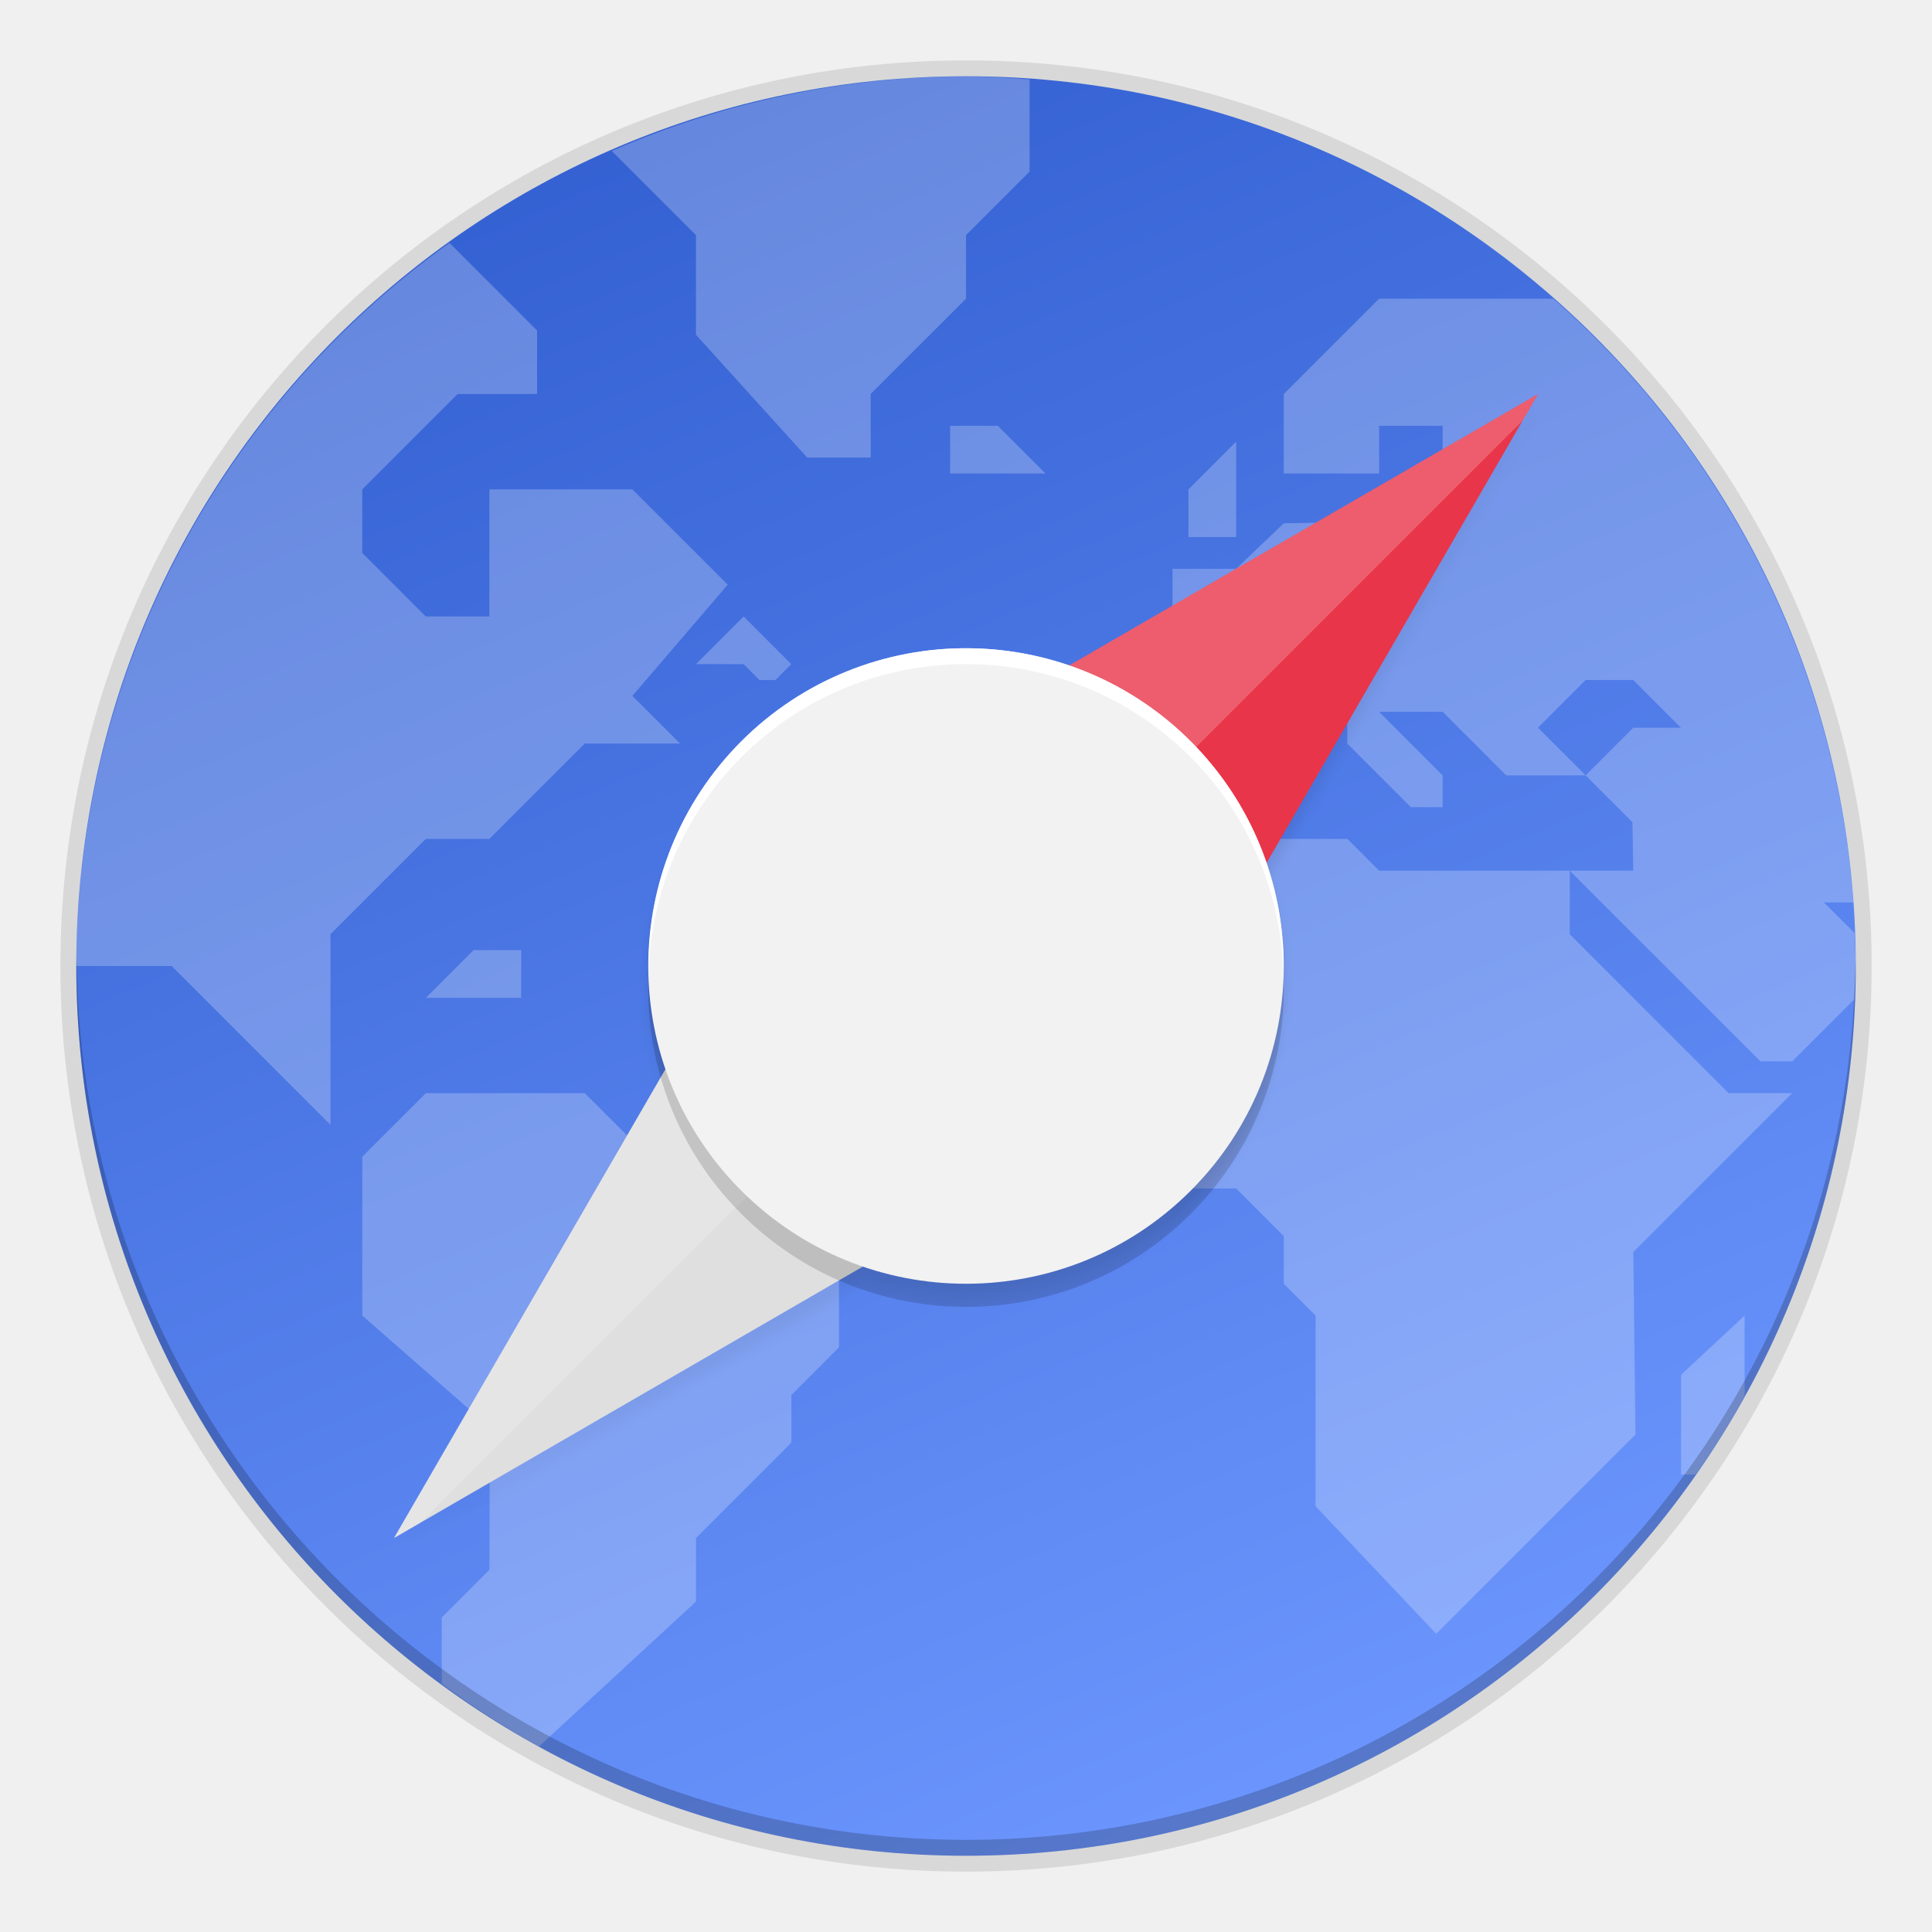
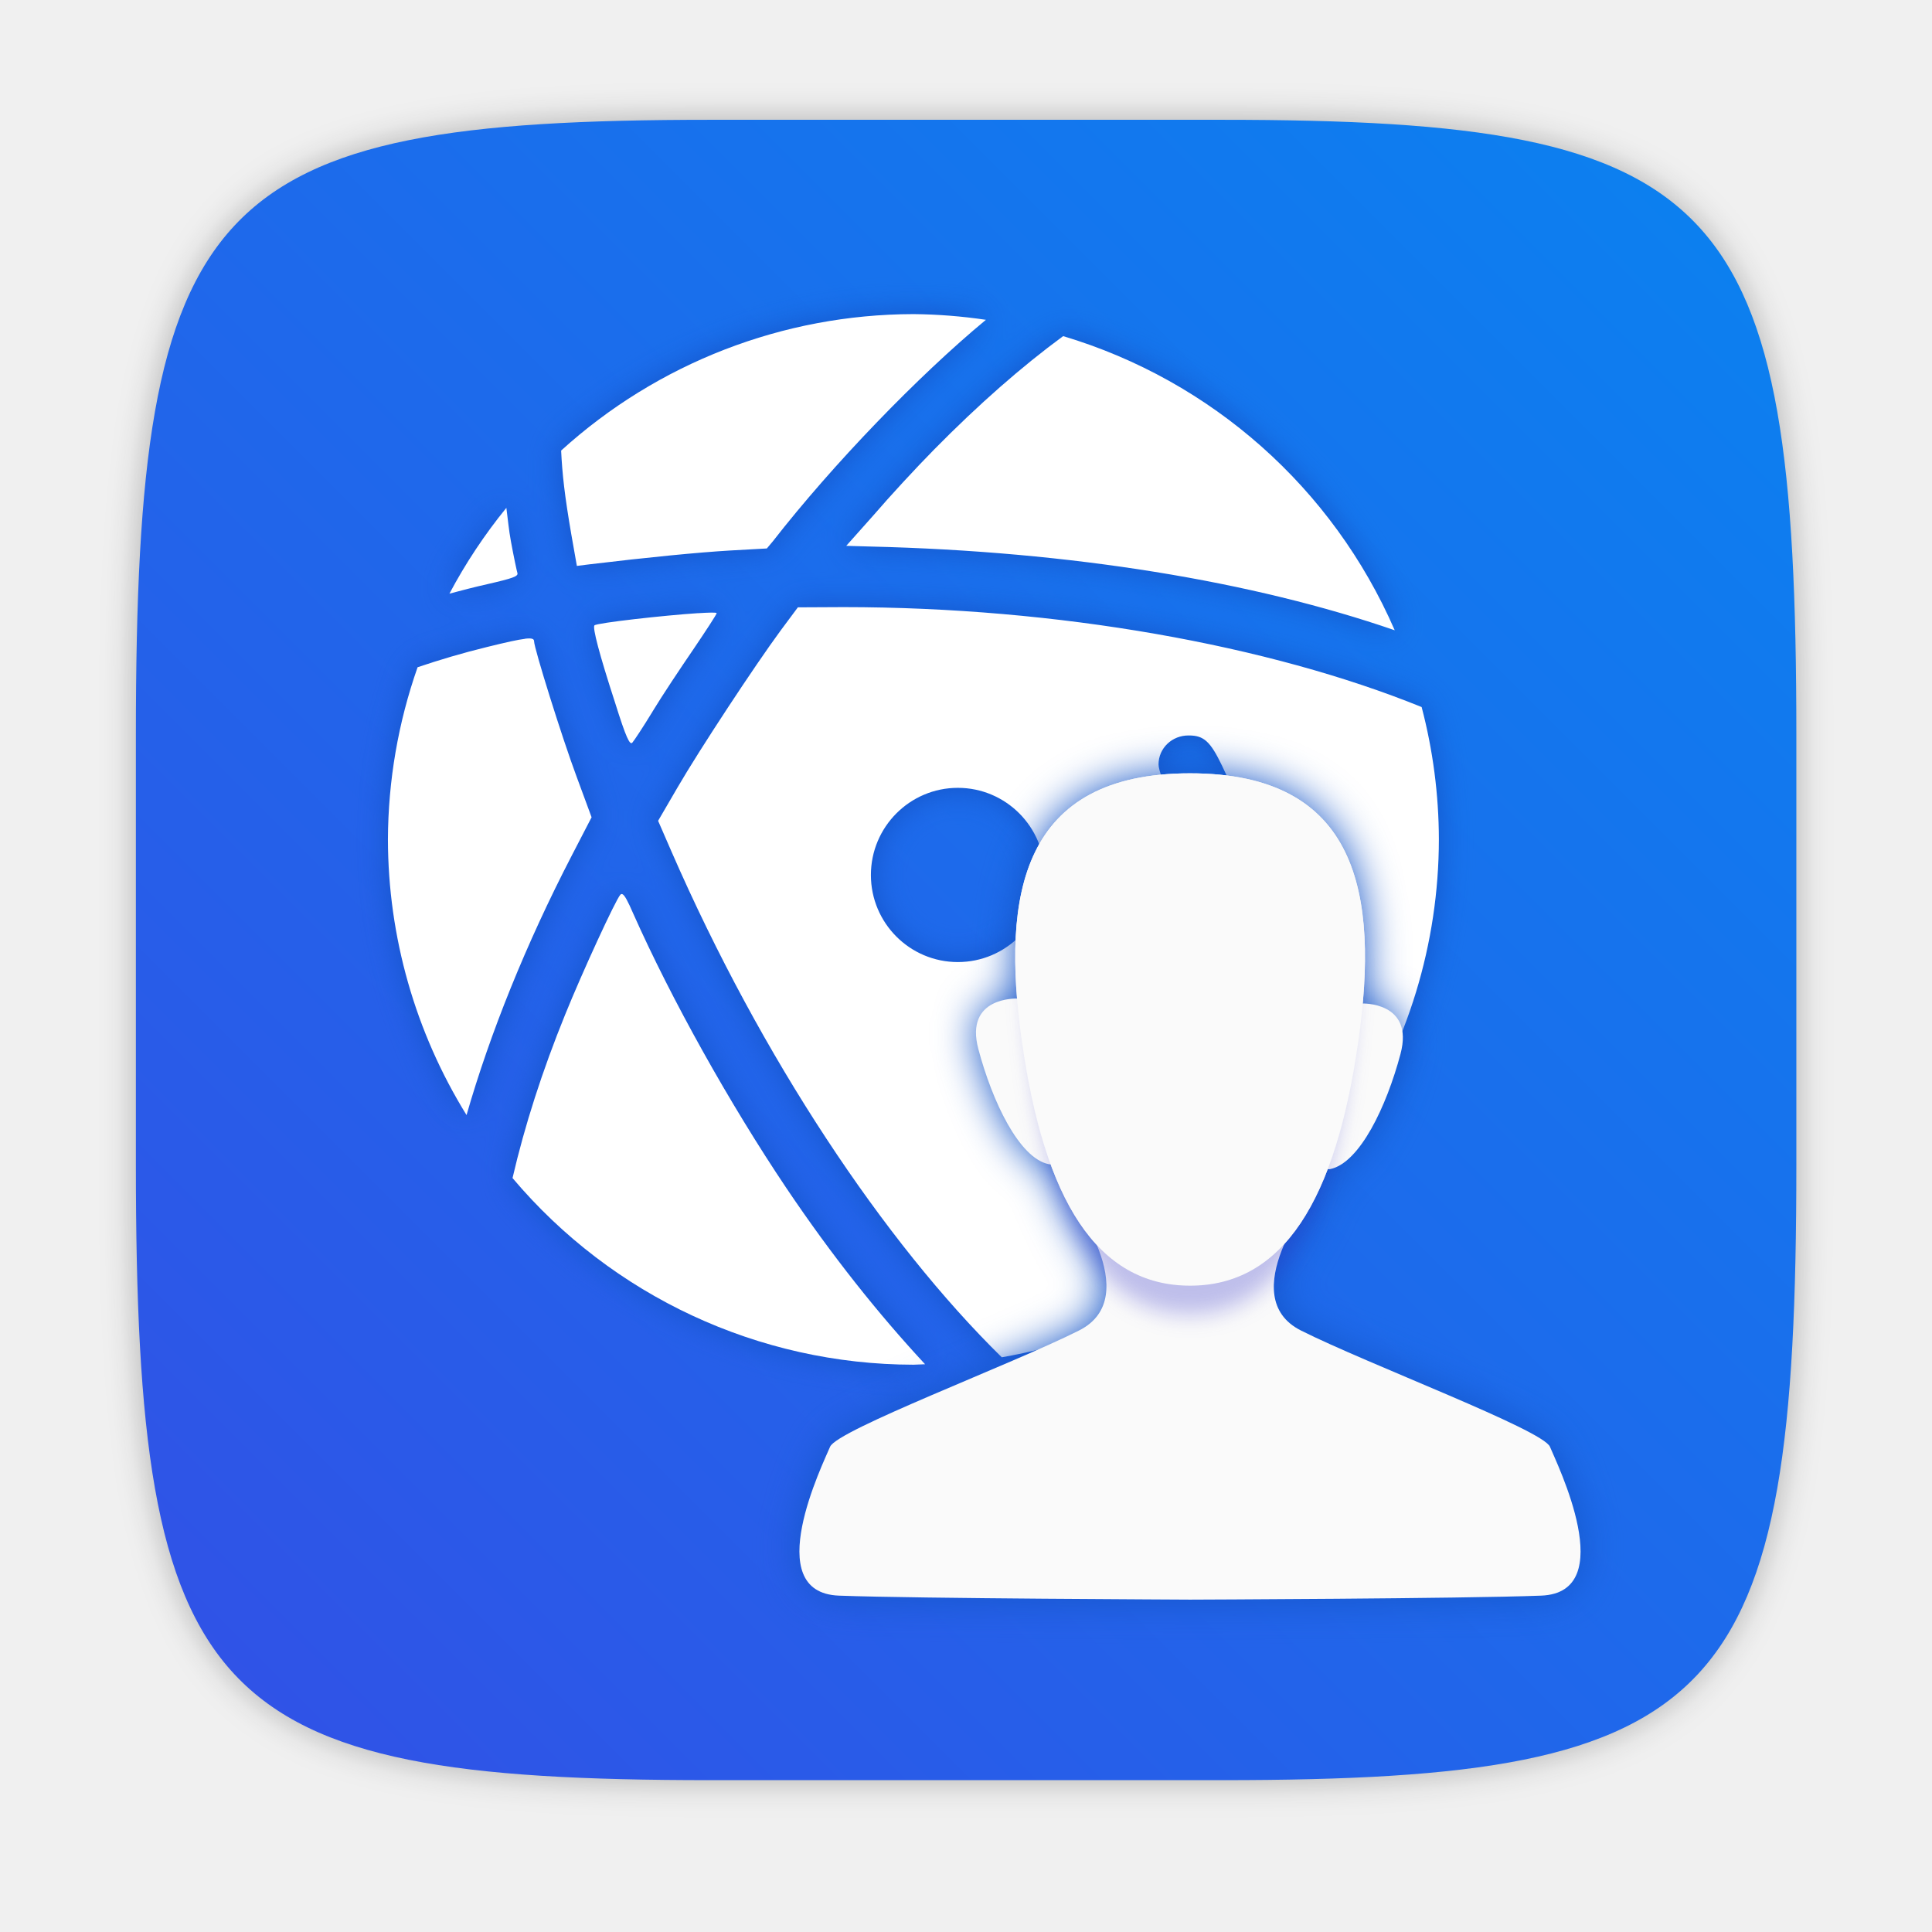
- <svg xmlns="http://www.w3.org/2000/svg" width="64" height="64" version="1.1">
+ <svg xmlns="http://www.w3.org/2000/svg" width="64" height="64" version="1.1" viewBox="0 0 16.933 16.933">
  <defs>
-     <filter id="e" x="-.012" y="-.012" width="1.024" height="1.024" color-interpolation-filters="sRGB">
-       <feGaussianBlur stdDeviation="0.72" />
+     <filter id="filter2761" x="-.024" y="-.024" width="1.048" height="1.048" color-interpolation-filters="sRGB">
+       <feGaussianBlur stdDeviation="0.146" />
    </filter>
-     <linearGradient id="c" x1="104" x2="200" y1="44" y2="268" gradientTransform="matrix(.26316 0 0 .26316 -8.0001 -9.0517)" gradientUnits="userSpaceOnUse">
-       <stop stop-color="#325fd1" offset="0" />
-       <stop stop-color="#6e98ff" offset="1" />
-     </linearGradient>
-     <linearGradient id="a" x1="152" x2="152" y1="236" y2="76" gradientTransform="translate(-13.153,-113.86)" gradientUnits="userSpaceOnUse">
-       <stop stop-opacity="0" offset="0" />
-       <stop offset=".515" />
-       <stop stop-opacity="0" offset="1" />
+     <filter id="filter847" x="-.036" y="-.036" width="1.072" height="1.072" color-interpolation-filters="sRGB">
+       <feGaussianBlur stdDeviation="0.165" />
+     </filter>
+     <filter id="filter871" x="-.074" y="-.05" width="1.148" height="1.101" color-interpolation-filters="sRGB">
+       <feGaussianBlur stdDeviation="0.127" />
+     </filter>
+     <filter id="filter956" x="-.062" y="-.058" width="1.123" height="1.117" color-interpolation-filters="sRGB">
+       <feGaussianBlur stdDeviation="0.237" />
+     </filter>
+     <style type="text/css" />
+     <linearGradient id="linearGradient2645-3-6" x1="15.752" x2="1.393" y1="281.24" y2="295.6" gradientTransform="translate(-.13101 -280.07)" gradientUnits="userSpaceOnUse">
+       <stop stop-color="#0a82f0" offset="0" />
+       <stop stop-color="#3250e6" offset="1" />
    </linearGradient>
  </defs>
-   <g stroke-width=".263">
-     <circle cx="32.001" cy="32" r="30" enable-background="new" opacity=".1" />
-     <circle cx="32.001" cy="32" r="29.474" enable-background="new" fill="url(#c)" />
-     <path d="m32.001 2.526a29.474 29.474 0 0 0-11.735 2.475l2.788 2.788v3.3l3.684 4.068h2.105v-2.105l3.158-3.158v-2.105l2.105-2.105v-3.053a29.474 29.474 0 0 0-2.105-0.105zm-17.111 5.521a29.474 29.474 0 0 0-12.363 23.953h3.158l5.263 5.263v-6.316l3.158-3.158h2.105l3.158-3.158h3.158l-1.579-1.579 3.158-3.684-3.158-3.158h-4.737v4.211h-2.105l-2.105-2.105v-2.105l3.158-3.158h2.632v-2.105zm30.795 1.848-3.158 3.158v2.632h3.158v-1.579h2.105v2.105l-1.053 1.053-4.211 0.071-1.579 1.508h-2.105v2.105l-1.579 1.579v3.158h3.158l2.105-2.105h2.105v1.053l2.105 2.105h1.053v-1.053l-2.105-2.105h2.105l2.105 2.105h2.632l-1.579-1.579 1.579-1.579h1.579l1.579 1.579h-1.579l-1.579 1.579 1.55 1.55 0.029 1.608h-2.105l6.316 6.316h1.053l2.05-2.05a29.474 29.474 0 0 0 0.056-1.108 29.474 29.474 0 0 0-0.039-1.091l-1.014-1.014h0.976a29.474 29.474 0 0 0-9.94-20zm6.316 18.948h-6.316l-1.053-1.053h-6.316l-3.684 3.684v5.263l2.632 2.632h3.684l1.579 1.579v1.579l1.053 1.053v6.316l3.997 4.225 6.6-6.601-0.071-6.046 5.263-5.263h-2.105l-5.263-5.263zm-20.526-14.737v1.579h3.158l-1.579-1.579zm9.474 0.526-1.579 1.579v1.579h1.579zm-16.316 5.79-1.579 1.579h1.579l0.526 0.526h0.526l0.526-0.526zm-8.947 11.053-1.579 1.579h3.158v-1.579zm-1.579 4.737-2.105 2.105v5.263l4.225 3.702-0.014 4.719-1.579 1.579v2.195a29.474 29.474 0 0 0 3.22 2.081l5.202-4.802v-2.105l3.158-3.158v-1.579l1.579-1.579v-4.211l-2.105-2.105h-4.211l-2.105-2.105zm43.685 7.369-2.105 1.963v3.3h0.489a29.474 29.474 0 0 0 1.616-2.588z" color="#000000" fill="#fff" opacity=".24" />
+   <path d="m10.709 1.05c4.405 0 5.035 0.673 5.035 5.388v3.776c0 4.715-0.63 5.388-5.035 5.388h-4.483c-4.405 0-5.035-0.673-5.035-5.388v-3.776c0-4.715 0.63-5.388 5.035-5.388z" enable-background="new" fill="#141414" filter="url(#filter2761)" opacity=".3" />
+   <path d="m10.709 1.05c4.405 0 5.035 0.673 5.035 5.388v3.776c0 4.715-0.63 5.388-5.035 5.388h-4.483c-4.405 0-5.035-0.673-5.035-5.388v-3.776c0-4.715 0.63-5.388 5.035-5.388z" enable-background="new" fill="url(#linearGradient2645-3-6)" />
+   <path transform="matrix(.83596 0 0 .83596 .92765 .39715)" d="m8.468 2.818a5.508 5.508 0 0 0-3.694 1.431c0.012 0.246 0.036 0.468 0.107 0.884l0.057 0.325 0.133-0.017c0.616-0.074 1.146-0.126 1.471-0.145l0.388-0.021 0.064-0.076c0.629-0.806 1.524-1.735 2.233-2.322a5.508 5.508 0 0 0-0.759-0.059zm1.569 0.231c-0.432 0.317-0.884 0.712-1.352 1.189-0.192 0.195-0.473 0.499-0.63 0.682l-0.292 0.328 0.249 0.007c2.108 0.05 4.014 0.365 5.5 0.878a5.508 5.508 0 0 0-3.476-3.084zm-5.837 1.8a5.508 5.508 0 0 0-0.597 0.899c0.13-0.035 0.263-0.069 0.402-0.101 0.262-0.06 0.32-0.081 0.311-0.115-0.007-0.024-0.038-0.17-0.068-0.332-0.021-0.114-0.032-0.234-0.048-0.352zm3.056 1.043-0.18 0.243c-0.268 0.364-0.851 1.25-1.082 1.646l-0.204 0.349 0.14 0.322c0.942 2.159 2.23 4.093 3.463 5.303a5.508 5.508 0 0 0 3.123-1.706c-0.188-1.212-0.639-2.626-1.32-4.077-0.1-0.212-0.159-0.372-0.159-0.432 0-0.171 0.143-0.307 0.319-0.304 0.157 0 0.225 0.062 0.346 0.316 0.628 1.314 1.083 2.63 1.338 3.839a5.508 5.508 0 0 0 0.935-3.066 5.508 5.508 0 0 0-0.181-1.386c-1.593-0.648-3.815-1.047-6.063-1.047zm-1.047 0.062c-0.352 0.023-1.059 0.102-1.086 0.128-0.021 0.024 0.05 0.3 0.216 0.811 0.116 0.37 0.154 0.446 0.18 0.418 0.019-0.021 0.115-0.166 0.212-0.325v-7.532e-4c0.1-0.164 0.292-0.454 0.427-0.651 0.136-0.2 0.245-0.369 0.245-0.381 0-0.009-0.078-0.008-0.195 0zm-1.815 0.27c-0.073 0.009-0.195 0.036-0.395 0.085-0.265 0.065-0.504 0.137-0.73 0.213a5.508 5.508 0 0 0-0.311 1.805 5.508 5.508 0 0 0 0.824 2.89c0.247-0.857 0.623-1.794 1.104-2.722l0.207-0.399-0.157-0.424c-0.152-0.406-0.446-1.348-0.446-1.419 0-0.026-0.022-0.036-0.095-0.027zm4.539 1.563c0.504 0 0.912 0.411 0.912 0.914 0 0.504-0.408 0.913-0.912 0.913s-0.912-0.409-0.912-0.913c0-0.504 0.408-0.914 0.912-0.914zm-3.518 1.115c-0.007-0.003-0.014-5.264e-4 -0.02 0.006-0.047 0.05-0.396 0.806-0.579 1.257-0.241 0.592-0.423 1.161-0.551 1.713a5.508 5.508 0 0 0 4.203 1.957 5.508 5.508 0 0 0 0.122-0.005c-0.487-0.525-0.978-1.14-1.454-1.846-0.596-0.886-1.207-1.981-1.606-2.879-0.059-0.135-0.091-0.194-0.113-0.204z" fill="#1454c8" fill-opacity=".996" filter="url(#filter847)" />
+   <path d="m8.006 2.753a4.605 4.605 0 0 0-3.088 1.196c0.01 0.205 0.03 0.391 0.09 0.739l0.048 0.272 0.111-0.014c0.515-0.062 0.958-0.105 1.23-0.121l0.324-0.018 0.053-0.063c0.525-0.674 1.274-1.45 1.867-1.941a4.605 4.605 0 0 0-0.634-0.05zm1.312 0.193c-0.361 0.265-0.739 0.596-1.131 0.994-0.161 0.163-0.395 0.417-0.526 0.57l-0.244 0.274 0.209 0.006c1.763 0.042 3.355 0.305 4.598 0.734a4.605 4.605 0 0 0-2.906-2.578zm-4.88 1.505a4.605 4.605 0 0 0-0.499 0.752c0.109-0.029 0.22-0.058 0.336-0.084 0.219-0.05 0.268-0.068 0.26-0.096-0.006-0.02-0.032-0.142-0.057-0.278-0.018-0.096-0.027-0.196-0.04-0.294zm2.555 0.872-0.151 0.203c-0.224 0.304-0.712 1.045-0.904 1.376l-0.17 0.292 0.117 0.269c0.787 1.805 1.864 3.421 2.895 4.433a4.605 4.605 0 0 0 2.611-1.426c-0.157-1.013-0.534-2.195-1.104-3.409-0.083-0.177-0.133-0.311-0.133-0.361 0-0.143 0.119-0.256 0.266-0.254 0.131 0 0.188 0.052 0.29 0.264 0.525 1.099 0.905 2.199 1.119 3.209a4.605 4.605 0 0 0 0.782-2.563 4.605 4.605 0 0 0-0.151-1.159c-1.332-0.541-3.189-0.876-5.069-0.876zm-0.875 0.051c-0.294 0.019-0.885 0.085-0.908 0.107-0.018 0.02 0.042 0.251 0.181 0.678 0.097 0.31 0.129 0.373 0.151 0.35 0.016-0.018 0.096-0.139 0.177-0.272v-6.298e-4c0.083-0.137 0.244-0.379 0.357-0.544 0.113-0.167 0.205-0.308 0.205-0.318 0-0.008-0.065-0.006-0.163 0zm-1.517 0.225c-0.061 0.007-0.163 0.03-0.33 0.071-0.221 0.054-0.421 0.114-0.611 0.178a4.605 4.605 0 0 0-0.26 1.509 4.605 4.605 0 0 0 0.689 2.416c0.206-0.717 0.521-1.5 0.923-2.276l0.173-0.334-0.131-0.355c-0.127-0.34-0.373-1.127-0.373-1.187 0-0.022-0.018-0.03-0.079-0.023zm3.794 1.306c0.421 0 0.762 0.343 0.762 0.764 0 0.421-0.341 0.763-0.762 0.763s-0.762-0.342-0.762-0.763c0-0.421 0.341-0.764 0.762-0.764zm-2.941 0.932c-0.006-0.003-0.012-4.4e-4 -0.017 0.005-0.04 0.042-0.331 0.673-0.484 1.051-0.201 0.495-0.354 0.971-0.461 1.432a4.605 4.605 0 0 0 3.514 1.636 4.605 4.605 0 0 0 0.102-0.004c-0.408-0.439-0.818-0.953-1.215-1.543-0.498-0.741-1.009-1.656-1.343-2.407-0.049-0.113-0.076-0.162-0.095-0.17z" fill="#fff" stroke-width=".836" />
+   <g transform="matrix(.74386 0 0 .74386 66.412 4.773)" fill="#1455c8" filter="url(#filter956)">
+     <path d="m-76.691 7.673s0.918 1.188 0.124 1.587c-0.794 0.4-2.851 1.172-2.933 1.37s-0.831 1.719 0.105 1.754c0.933 0.035 4.119 0.046 4.133 0.047h0.007c0.013-5e-5 3.199-0.011 4.132-0.047 0.935-0.035 0.187-1.555 0.105-1.754s-2.14-0.971-2.934-1.37c-0.794-0.4 0.142-1.587 0.142-1.587h-1.465z" />
+     <path d="m-73.274 5.839c-0.265 1.886-0.888 2.893-1.984 2.893-1.096 1e-7 -1.72-1.007-1.984-2.893-0.241-1.721 0-3.144 1.984-3.144s2.226 1.423 1.984 3.144z" />
+     <path d="m-73.234 5.407s0.62-0.025 0.455 0.595c-0.165 0.62-0.48 1.282-0.827 1.356-0.347 0.074 0.273-1.927 0.372-1.951z" />
+     <path d="m-77.298 5.349s-0.62-0.025-0.455 0.595c0.165 0.62 0.48 1.282 0.827 1.356 0.347 0.074-0.273-1.927-0.372-1.951z" />
+     <path transform="matrix(.93263 0 0 1.0034 -5.07 .31107)" d="m-73.274 5.839c-0.265 1.886-0.888 2.893-1.984 2.893-1.096 1e-7 -1.72-1.007-1.984-2.893-0.241-1.721 0-3.144 1.984-3.144s2.226 1.423 1.984 3.144z" filter="url(#filter871)" opacity=".3" />
+     <path d="m-73.274 5.839c-0.265 1.886-0.888 2.893-1.984 2.893-1.096 1e-7 -1.72-1.007-1.984-2.893-0.241-1.721 0-3.144 1.984-3.144s2.226 1.423 1.984 3.144z" />
  </g>
-   <path transform="matrix(.26316 0 0 .26316 -4.5388 21.438)" d="m210.85-29.864-59.043 34.184a40 40 0 0 0-41.242 9.531 40 40 0 0 0-9.516 41.215l-34.199 59.07 59.043-34.184a40 40 0 0 0 41.242-9.531 40 40 0 0 0 9.516-41.215z" color="#000000" fill="url(#a)" filter="url(#e)" opacity=".1" />
-   <g stroke-width=".263">
-     <path d="m26.948 26.948 24-13.895-13.895 24z" color="#000000" fill="#e93549" />
-     <path d="m26.948 26.948-13.895 24 24-13.895z" color="#000000" fill="#dfdfdf" />
-     <path d="m50.948 13.053-24 13.895-13.895 24 0.884-0.512 36.499-36.499z" color="#000000" fill="#fff" opacity=".2" />
-     <circle transform="rotate(45)" cx="45.797" cy=".542" r="10.526" color="#000000" opacity=".15" />
-     <circle transform="rotate(45)" cx="45.255" cy="-0" r="10.526" color="#000000" fill="#f2f2f2" />
-     <path d="m32.154 21.475a10.526 10.526 0 0 0-7.597 3.082 10.526 10.526 0 0 0-3.07 7.629 10.526 10.526 0 0 1 3.07-7.103 10.526 10.526 0 0 1 14.887 0 10.526 10.526 0 0 1 3.07 7.258 10.526 10.526 0 0 0-3.07-7.784 10.526 10.526 0 0 0-7.29-3.082z" color="#000000" fill="#fff" />
-     <path d="m32.001 61.475a29.474 29.474 0 0 1-29.474-29.474 29.474 29.474 0 0 1 0.011-0.308 29.474 29.474 0 0 0 29.463 29.255 29.474 29.474 0 0 0 29.463-29.166 29.474 29.474 0 0 1 0.011 0.218 29.474 29.474 0 0 1-29.474 29.474z" enable-background="new" opacity=".2" />
+   <g transform="matrix(.74386 0 0 .74386 66.412 4.773)">
+     <path d="m-76.691 7.673s0.918 1.188 0.124 1.587c-0.794 0.4-2.851 1.172-2.933 1.37s-0.831 1.719 0.105 1.754c0.933 0.035 4.119 0.046 4.133 0.047h0.007c0.013-5e-5 3.199-0.011 4.132-0.047 0.935-0.035 0.187-1.555 0.105-1.754s-2.14-0.971-2.934-1.37c-0.794-0.4 0.142-1.587 0.142-1.587h-1.465z" fill="#fafafa" />
+     <path d="m-73.274 5.839c-0.265 1.886-0.888 2.893-1.984 2.893-1.096 1e-7 -1.72-1.007-1.984-2.893-0.241-1.721 0-3.144 1.984-3.144s2.226 1.423 1.984 3.144z" fill="#f0f0f0" />
+     <path d="m-73.234 5.407s0.62-0.025 0.455 0.595c-0.165 0.62-0.48 1.282-0.827 1.356-0.347 0.074 0.273-1.927 0.372-1.951z" fill="#fafafa" />
+     <path d="m-77.298 5.349s-0.62-0.025-0.455 0.595c0.165 0.62 0.48 1.282 0.827 1.356 0.347 0.074-0.273-1.927-0.372-1.951z" fill="#fafafa" />
+     <path transform="matrix(.93263 0 0 1.0034 -5.07 .31107)" d="m-73.274 5.839c-0.265 1.886-0.888 2.893-1.984 2.893-1.096 1e-7 -1.72-1.007-1.984-2.893-0.241-1.721 0-3.144 1.984-3.144s2.226 1.423 1.984 3.144z" fill="#3232c8" filter="url(#filter871)" opacity=".3" />
+     <path d="m-73.274 5.839c-0.265 1.886-0.888 2.893-1.984 2.893-1.096 1e-7 -1.72-1.007-1.984-2.893-0.241-1.721 0-3.144 1.984-3.144s2.226 1.423 1.984 3.144z" fill="#fafafa" />
  </g>
</svg>
